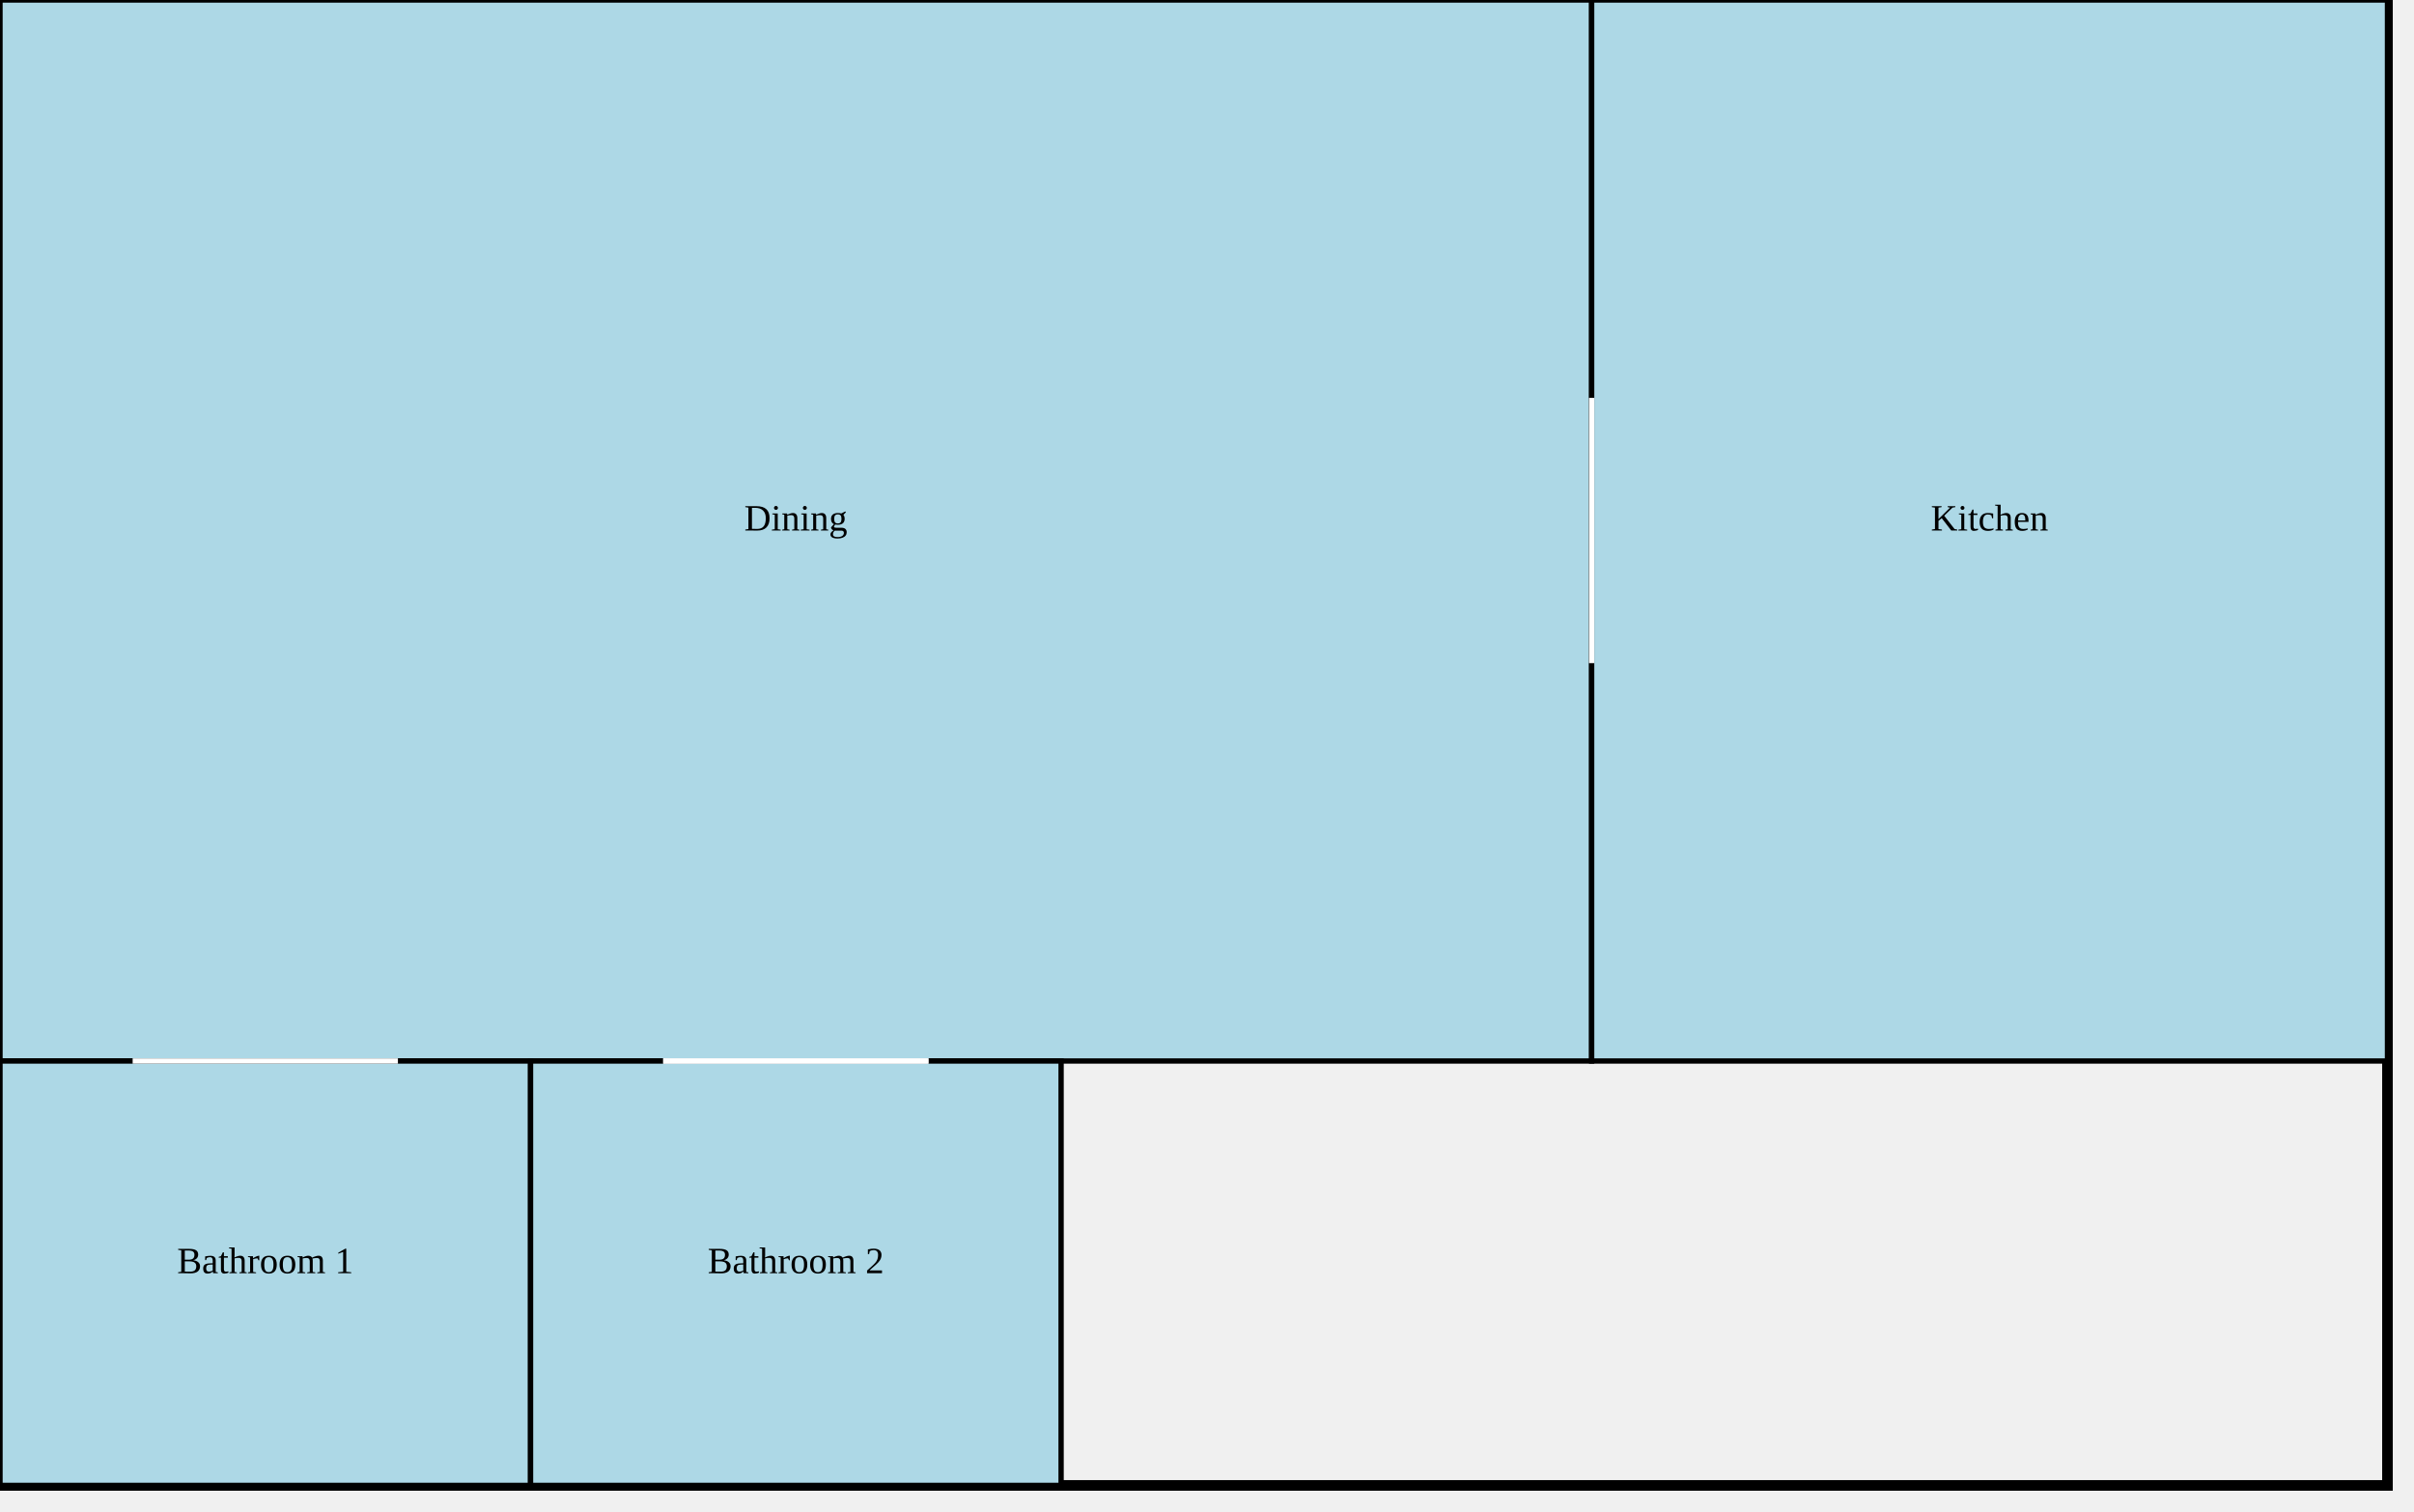
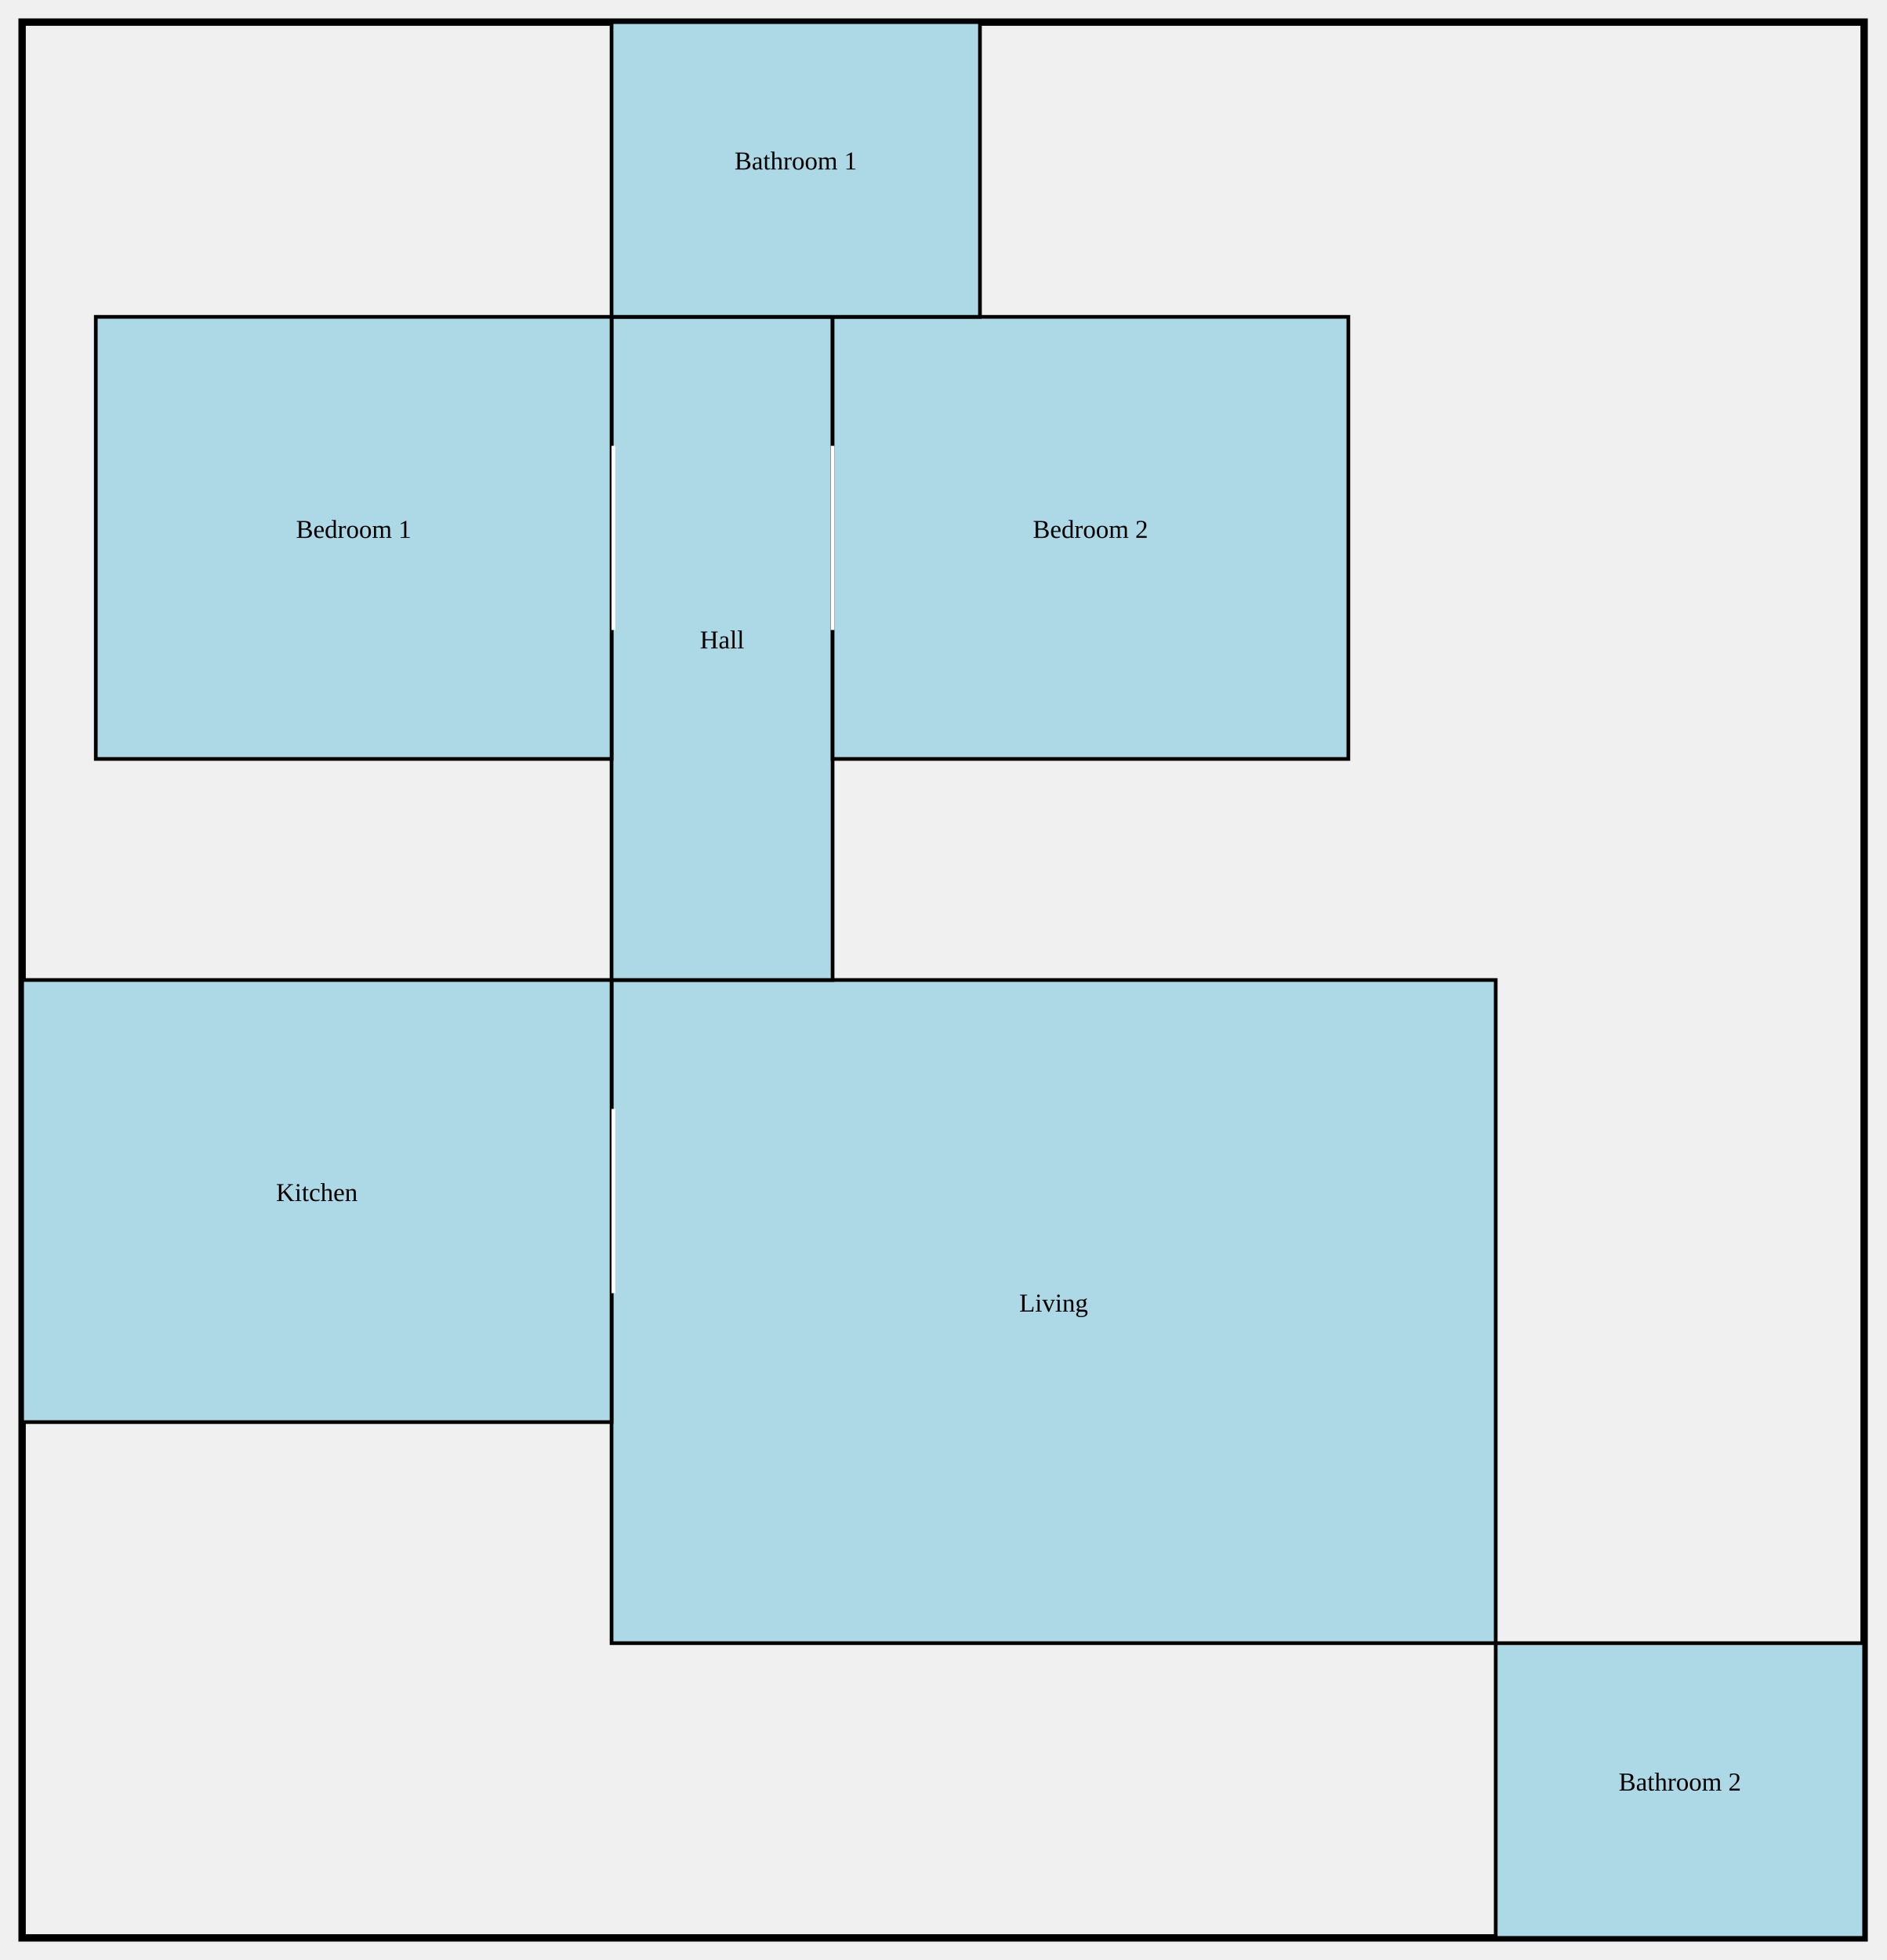
- <svg xmlns="http://www.w3.org/2000/svg" baseProfile="full" height="570" version="1.1" width="910">
+ <svg xmlns="http://www.w3.org/2000/svg" baseProfile="full" height="1064" version="1.1" width="1024">
  <defs />
-   <rect fill="none" height="560" stroke="black" stroke-width="4" width="900" x="0" y="0" />
-   <rect fill="lightblue" height="400" stroke="black" stroke-width="2" width="600" x="0" y="0" />
-   <text alignment-baseline="middle" font-size="14" text-anchor="middle" x="300.0" y="200.0">Dining</text>
-   <rect fill="lightblue" height="400" stroke="black" stroke-width="2" width="300" x="600" y="0" />
-   <text alignment-baseline="middle" font-size="14" text-anchor="middle" x="750.0" y="200.0">Kitchen</text>
-   <rect fill="lightblue" height="160" stroke="black" stroke-width="2" width="200" x="0" y="400" />
-   <text alignment-baseline="middle" font-size="14" text-anchor="middle" x="100.0" y="480.0">Bathroom 1</text>
-   <rect fill="lightblue" height="160" stroke="black" stroke-width="2" width="200" x="200" y="400" />
-   <text alignment-baseline="middle" font-size="14" text-anchor="middle" x="300.0" y="480.0">Bathroom 2</text>
-   <rect fill="white" height="100" stroke="none" width="2" x="599" y="150.0" />
-   <rect fill="white" height="2" stroke="none" width="100" x="50.0" y="399" />
-   <rect fill="white" height="2" stroke="none" width="100" x="250.0" y="399" />
-   <rect fill="white" height="2" stroke="none" width="100" x="250.0" y="399" />
+   <rect fill="none" height="1040" stroke="black" stroke-width="4" width="1000" x="12" y="12" />
+   <rect fill="lightblue" height="360" stroke="black" stroke-width="2" width="480" x="332" y="532" />
+   <text alignment-baseline="middle" font-size="14" text-anchor="middle" x="572.0" y="712.0">Living</text>
+   <rect fill="lightblue" height="240" stroke="black" stroke-width="2" width="320" x="12" y="532" />
+   <text alignment-baseline="middle" font-size="14" text-anchor="middle" x="172.0" y="652.0">Kitchen</text>
+   <rect fill="lightblue" height="360" stroke="black" stroke-width="2" width="120" x="332" y="172" />
+   <text alignment-baseline="middle" font-size="14" text-anchor="middle" x="392.0" y="352.0">Hall</text>
+   <rect fill="lightblue" height="240" stroke="black" stroke-width="2" width="280" x="52" y="172" />
+   <text alignment-baseline="middle" font-size="14" text-anchor="middle" x="192.0" y="292.0">Bedroom 1</text>
+   <rect fill="lightblue" height="240" stroke="black" stroke-width="2" width="280" x="452" y="172" />
+   <text alignment-baseline="middle" font-size="14" text-anchor="middle" x="592.0" y="292.0">Bedroom 2</text>
+   <rect fill="lightblue" height="160" stroke="black" stroke-width="2" width="200" x="332" y="12" />
+   <text alignment-baseline="middle" font-size="14" text-anchor="middle" x="432.0" y="92.0">Bathroom 1</text>
+   <rect fill="lightblue" height="160" stroke="black" stroke-width="2" width="200" x="812" y="892" />
+   <text alignment-baseline="middle" font-size="14" text-anchor="middle" x="912.0" y="972.0">Bathroom 2</text>
+   <rect fill="white" height="100" stroke="none" width="2" x="332" y="602.0" />
+   <rect fill="white" height="100" stroke="none" width="2" x="332" y="242.0" />
+   <rect fill="white" height="100" stroke="none" width="2" x="451" y="242.0" />
</svg>
